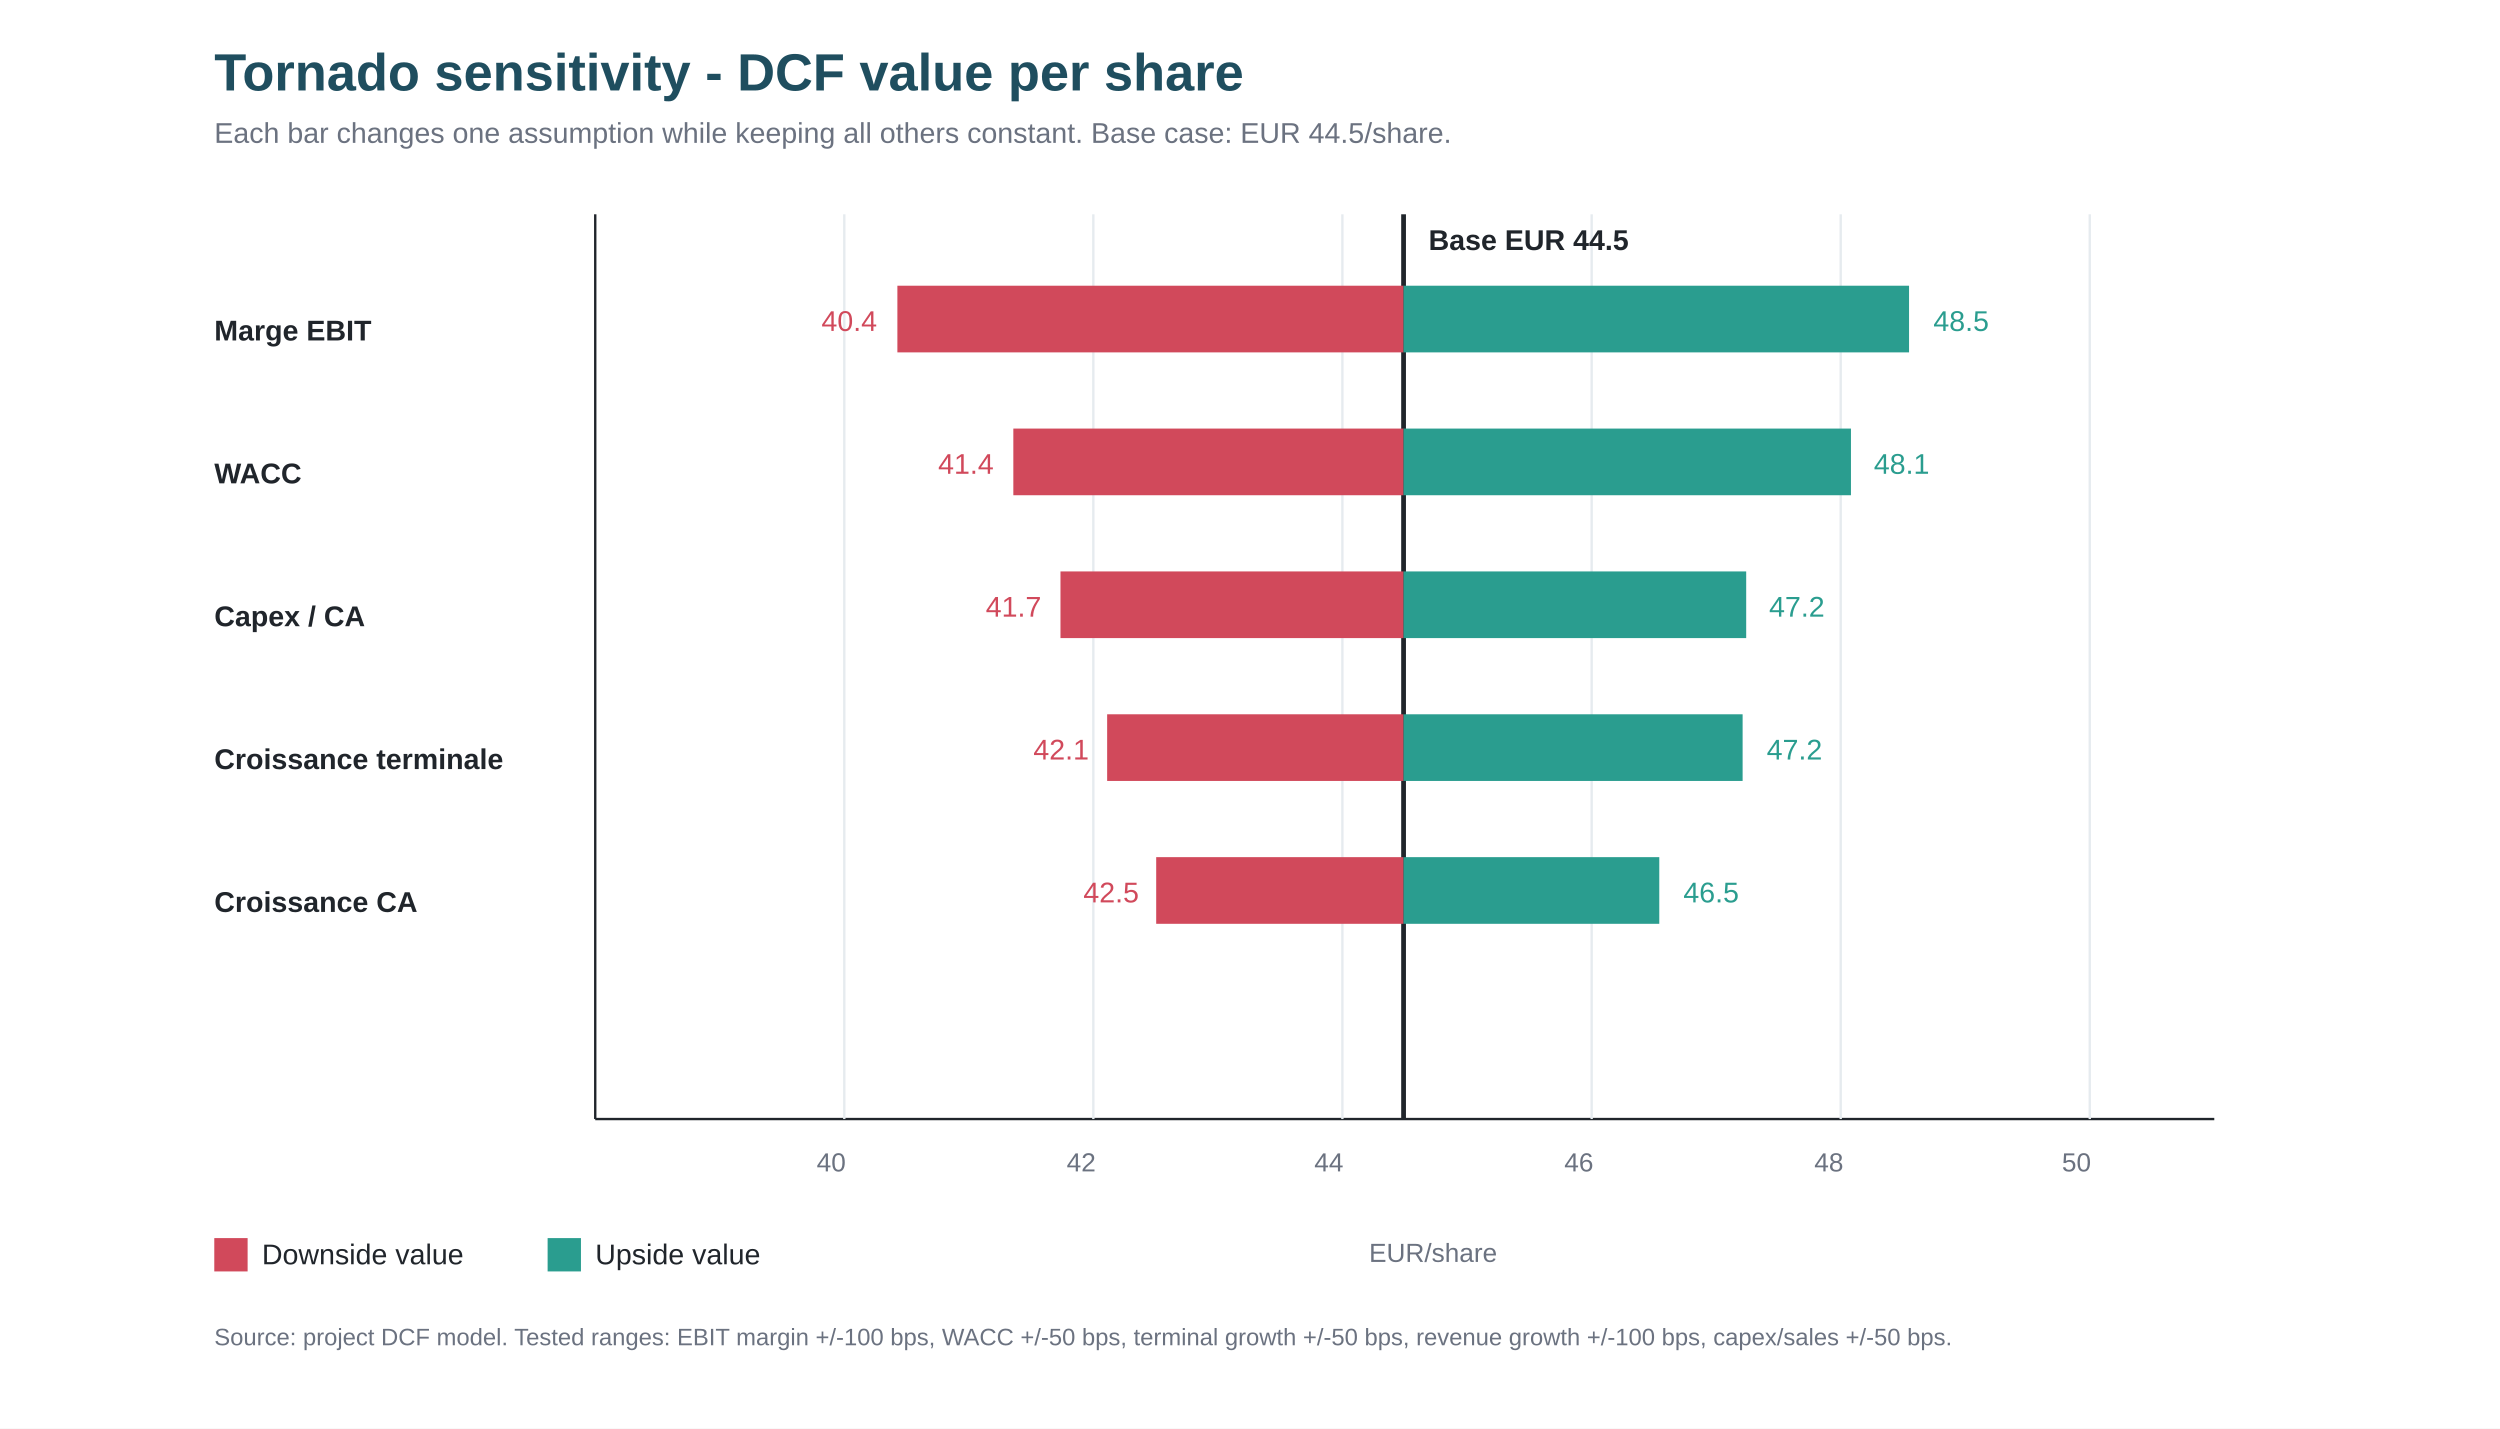
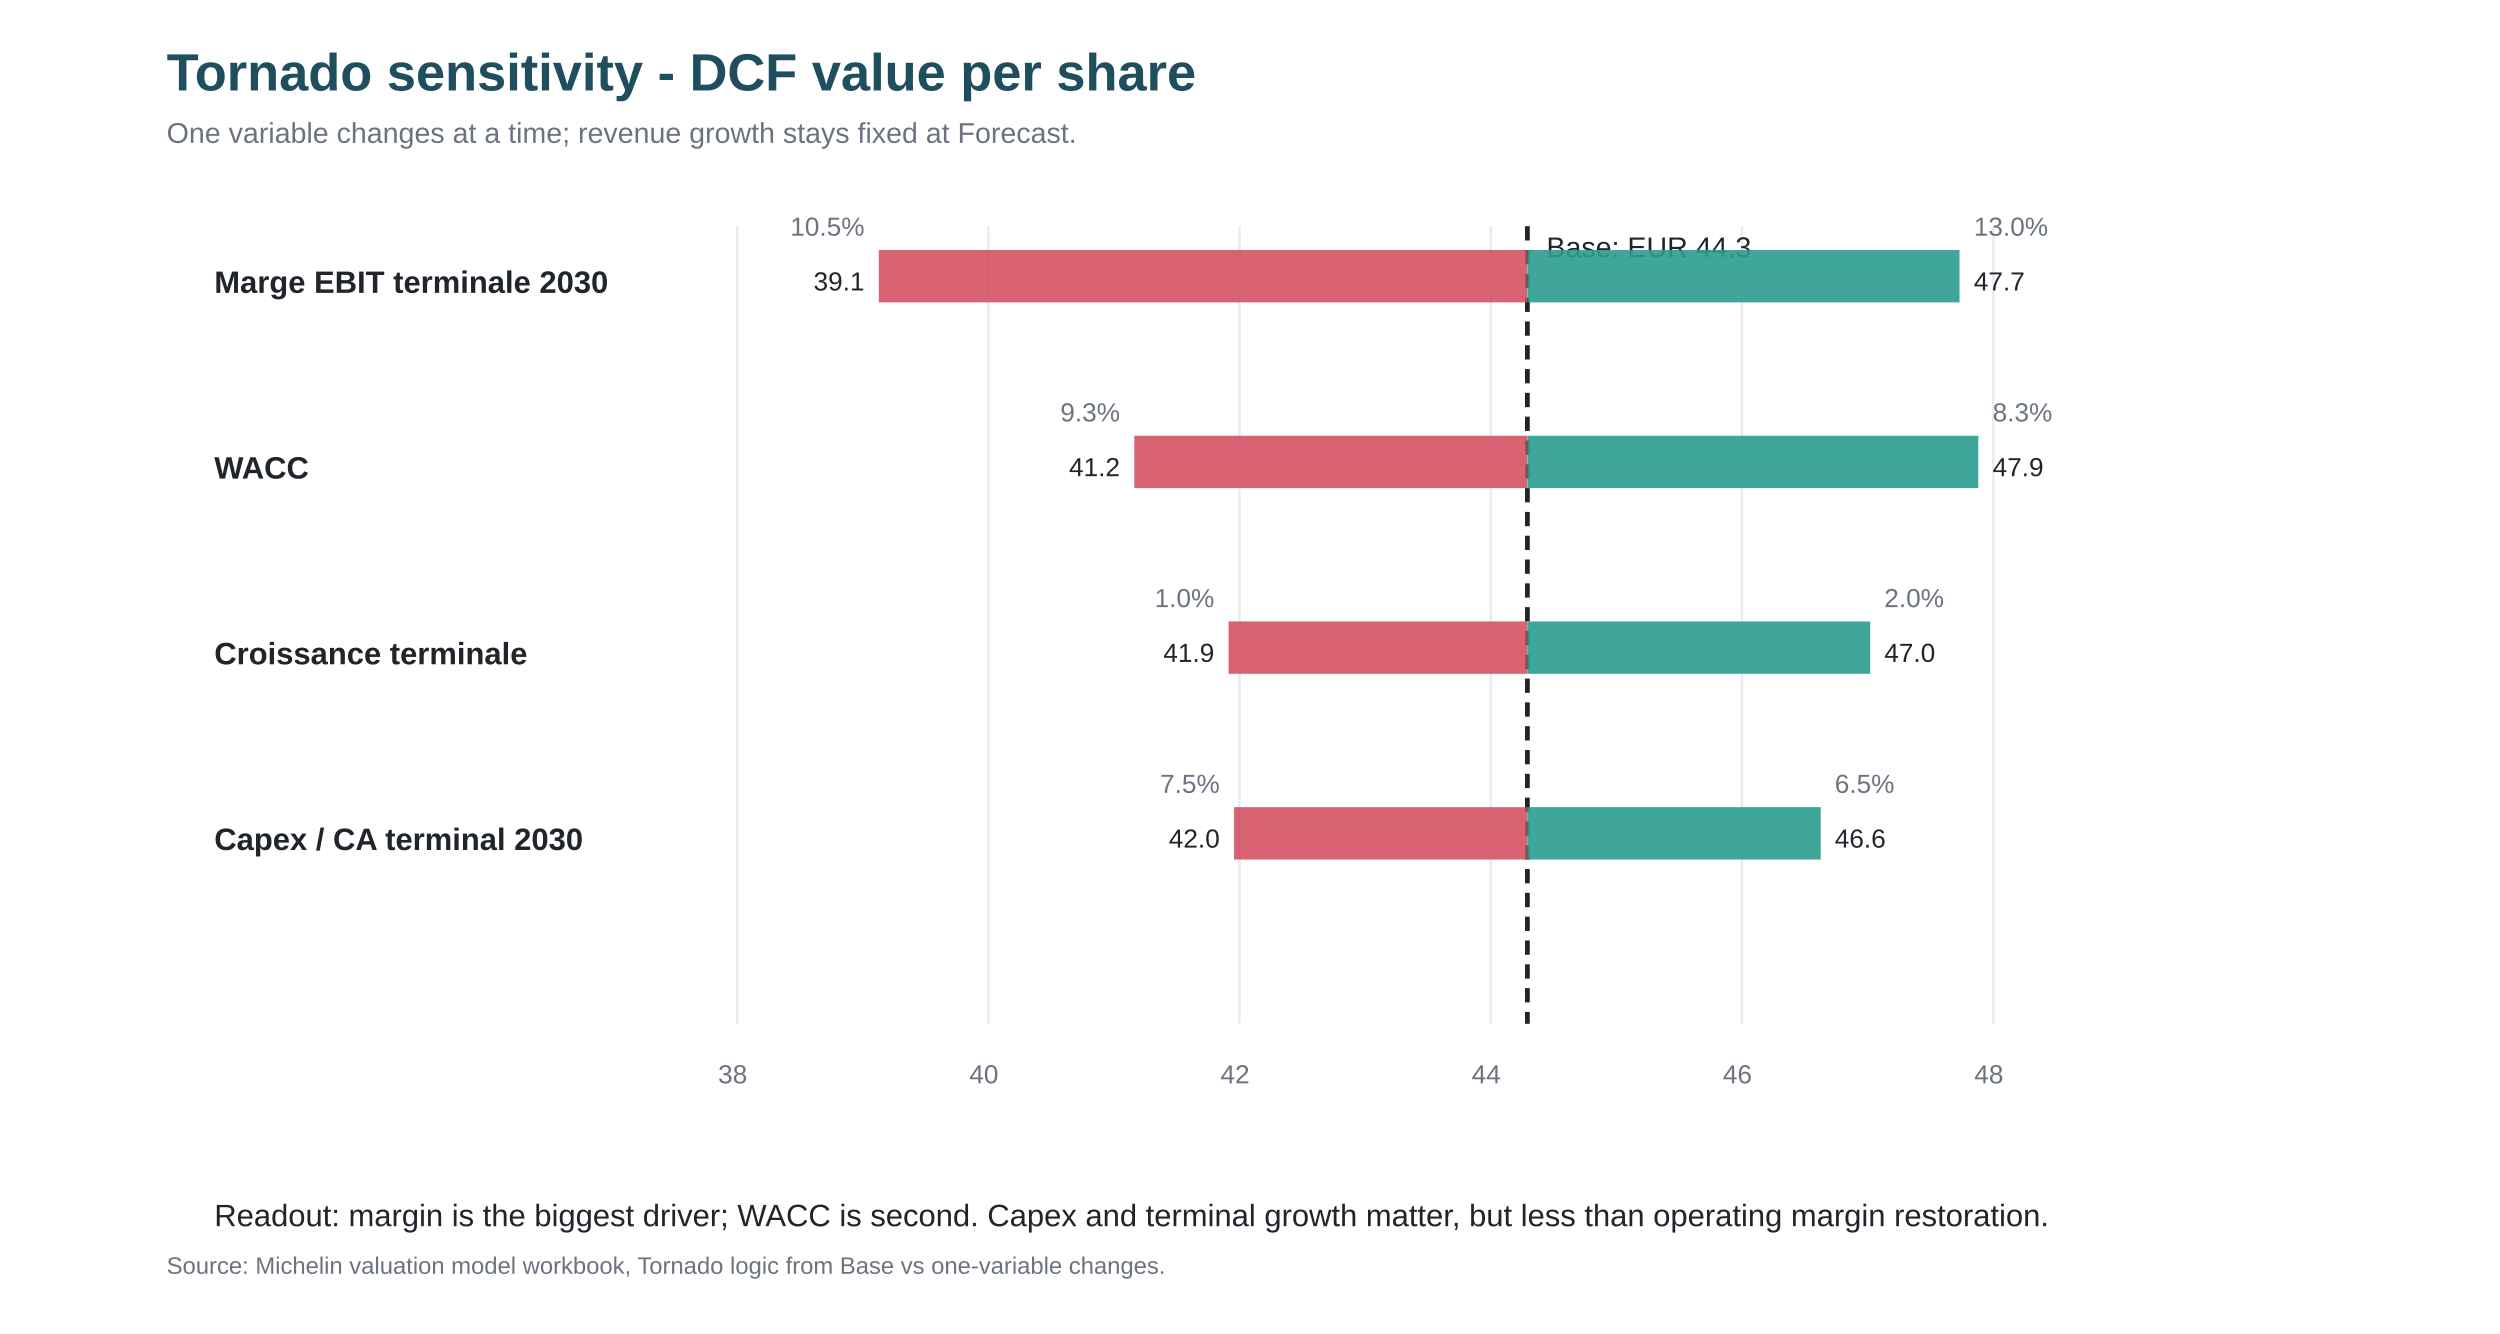
- <svg xmlns="http://www.w3.org/2000/svg" width="1050" height="600" viewBox="0 0 1050 600">
-   <rect width="1050" height="600" fill="#ffffff" />
-   <text x="90" y="38" font-family="Arial, Helvetica, sans-serif" font-size="22" font-weight="700" fill="#1F4E5F">Tornado sensitivity - DCF value per share</text>
-   <text x="90" y="60" font-family="Arial, Helvetica, sans-serif" font-size="12" fill="#6B7280">Each bar changes one assumption while keeping all others constant. Base case: EUR 44.5/share.</text>
-   <line x1="250" y1="90" x2="250" y2="470" stroke="#20252B" stroke-width="1" />
-   <line x1="250" y1="470" x2="930" y2="470" stroke="#20252B" stroke-width="1" />
-   <g font-family="Arial, Helvetica, sans-serif" font-size="11" fill="#6B7280">
-     <line x1="354.6" y1="90" x2="354.6" y2="470" stroke="#E6EBEF" />
-     <text x="343" y="492">40</text>
-     <line x1="459.2" y1="90" x2="459.2" y2="470" stroke="#E6EBEF" />
-     <text x="448" y="492">42</text>
-     <line x1="563.8" y1="90" x2="563.8" y2="470" stroke="#E6EBEF" />
-     <text x="552" y="492">44</text>
-     <line x1="668.5" y1="90" x2="668.5" y2="470" stroke="#E6EBEF" />
-     <text x="657" y="492">46</text>
-     <line x1="773.1" y1="90" x2="773.1" y2="470" stroke="#E6EBEF" />
-     <text x="762" y="492">48</text>
-     <line x1="877.7" y1="90" x2="877.7" y2="470" stroke="#E6EBEF" />
-     <text x="866" y="492">50</text>
-     <text x="575" y="530">EUR/share</text>
-   </g>
-   <line x1="589.5" y1="90" x2="589.5" y2="470" stroke="#20252B" stroke-width="2" />
-   <text x="600" y="105" font-family="Arial, Helvetica, sans-serif" font-size="12" font-weight="700" fill="#20252B">Base EUR 44.5</text>
-   <g font-family="Arial, Helvetica, sans-serif" font-size="12">
-     <text x="90" y="143" fill="#20252B" font-weight="700">Marge EBIT</text>
-     <rect x="376.9" y="120" width="212.6" height="28" fill="#D1495B" />
-     <rect x="589.5" y="120" width="212.3" height="28" fill="#2A9D8F" />
-     <text x="345" y="139" fill="#D1495B">40.4</text>
-     <text x="812" y="139" fill="#2A9D8F">48.5</text>
-     <text x="90" y="203" fill="#20252B" font-weight="700">WACC</text>
-     <rect x="425.6" y="180" width="163.9" height="28" fill="#D1495B" />
-     <rect x="589.5" y="180" width="187.9" height="28" fill="#2A9D8F" />
-     <text x="394" y="199" fill="#D1495B">41.4</text>
-     <text x="787" y="199" fill="#2A9D8F">48.1</text>
-     <text x="90" y="263" fill="#20252B" font-weight="700">Capex / CA</text>
-     <rect x="445.4" y="240" width="144.1" height="28" fill="#D1495B" />
-     <rect x="589.5" y="240" width="143.9" height="28" fill="#2A9D8F" />
-     <text x="414" y="259" fill="#D1495B">41.7</text>
-     <text x="743" y="259" fill="#2A9D8F">47.2</text>
-     <text x="90" y="323" fill="#20252B" font-weight="700">Croissance terminale</text>
-     <rect x="465.0" y="300" width="124.5" height="28" fill="#D1495B" />
-     <rect x="589.5" y="300" width="142.4" height="28" fill="#2A9D8F" />
-     <text x="434" y="319" fill="#D1495B">42.1</text>
-     <text x="742" y="319" fill="#2A9D8F">47.2</text>
-     <text x="90" y="383" fill="#20252B" font-weight="700">Croissance CA</text>
-     <rect x="485.6" y="360" width="103.9" height="28" fill="#D1495B" />
-     <rect x="589.5" y="360" width="107.4" height="28" fill="#2A9D8F" />
-     <text x="455" y="379" fill="#D1495B">42.5</text>
-     <text x="707" y="379" fill="#2A9D8F">46.5</text>
-   </g>
-   <g font-family="Arial, Helvetica, sans-serif" font-size="12" fill="#20252B">
-     <rect x="90" y="520" width="14" height="14" fill="#D1495B" />
-     <text x="110" y="531">Downside value</text>
-     <rect x="230" y="520" width="14" height="14" fill="#2A9D8F" />
-     <text x="250" y="531">Upside value</text>
-   </g>
-   <text x="90" y="565" font-family="Arial, Helvetica, sans-serif" font-size="10" fill="#6B7280">Source: project DCF model. Tested ranges: EBIT margin +/-100 bps, WACC +/-50 bps, terminal growth +/-50 bps, revenue growth +/-100 bps, capex/sales +/-50 bps.</text>
+ <svg xmlns="http://www.w3.org/2000/svg" width="1050" height="560" viewBox="0 0 1050 560">
+   <rect width="1050" height="560" fill="#ffffff" />
+   <text x="70" y="38" font-family="Arial, Helvetica, sans-serif" font-size="22" font-weight="700" fill="#1F4E5F">Tornado sensitivity - DCF value per share</text>
+   <text x="70" y="60" font-family="Arial, Helvetica, sans-serif" font-size="12" fill="#6B7280">One variable changes at a time; revenue growth stays fixed at Forecast.</text>
+   <line x1="309.6" y1="95" x2="309.6" y2="430" stroke="#E6EBEF" />
+   <text x="301.6" y="455" font-family="Arial" font-size="11" fill="#6B7280">38</text>
+   <line x1="415.1" y1="95" x2="415.1" y2="430" stroke="#E6EBEF" />
+   <text x="407.1" y="455" font-family="Arial" font-size="11" fill="#6B7280">40</text>
+   <line x1="520.6" y1="95" x2="520.6" y2="430" stroke="#E6EBEF" />
+   <text x="512.6" y="455" font-family="Arial" font-size="11" fill="#6B7280">42</text>
+   <line x1="626.1" y1="95" x2="626.1" y2="430" stroke="#E6EBEF" />
+   <text x="618.1" y="455" font-family="Arial" font-size="11" fill="#6B7280">44</text>
+   <line x1="731.6" y1="95" x2="731.6" y2="430" stroke="#E6EBEF" />
+   <text x="723.6" y="455" font-family="Arial" font-size="11" fill="#6B7280">46</text>
+   <line x1="837.2" y1="95" x2="837.2" y2="430" stroke="#E6EBEF" />
+   <text x="829.2" y="455" font-family="Arial" font-size="11" fill="#6B7280">48</text>
+   <line x1="641.5" y1="95" x2="641.5" y2="430" stroke="#20252B" stroke-width="2" stroke-dasharray="6 4" />
+   <text x="649.5" y="108" font-family="Arial" font-size="12" fill="#20252B">Base: EUR 44.3</text>
+   <text x="90" y="123" font-family="Arial" font-size="13" font-weight="700" fill="#20252B">Marge EBIT terminale 2030</text>
+   <rect x="369.1" y="105" width="272.3" height="22" fill="#D1495B" opacity="0.85" />
+   <rect x="641.5" y="105" width="181.5" height="22" fill="#2A9D8F" opacity="0.90" />
+   <text x="363.1" y="99" text-anchor="end" font-family="Arial" font-size="11" fill="#6B7280">10.5%</text>
+   <text x="829.0" y="99" font-family="Arial" font-size="11" fill="#6B7280">13.0%</text>
+   <text x="363.1" y="122" text-anchor="end" font-family="Arial" font-size="11" fill="#20252B">39.1</text>
+   <text x="829.0" y="122" font-family="Arial" font-size="11" fill="#20252B">47.7</text>
+   <text x="90" y="201" font-family="Arial" font-size="13" font-weight="700" fill="#20252B">WACC</text>
+   <rect x="476.4" y="183" width="165.0" height="22" fill="#D1495B" opacity="0.85" />
+   <rect x="641.5" y="183" width="189.4" height="22" fill="#2A9D8F" opacity="0.90" />
+   <text x="470.4" y="177" text-anchor="end" font-family="Arial" font-size="11" fill="#6B7280">9.3%</text>
+   <text x="836.9" y="177" font-family="Arial" font-size="11" fill="#6B7280">8.3%</text>
+   <text x="470.4" y="200" text-anchor="end" font-family="Arial" font-size="11" fill="#20252B">41.2</text>
+   <text x="836.9" y="200" font-family="Arial" font-size="11" fill="#20252B">47.9</text>
+   <text x="90" y="279" font-family="Arial" font-size="13" font-weight="700" fill="#20252B">Croissance terminale</text>
+   <rect x="516.0" y="261" width="125.5" height="22" fill="#D1495B" opacity="0.85" />
+   <rect x="641.5" y="261" width="144.0" height="22" fill="#2A9D8F" opacity="0.90" />
+   <text x="510.0" y="255" text-anchor="end" font-family="Arial" font-size="11" fill="#6B7280">1.0%</text>
+   <text x="791.4" y="255" font-family="Arial" font-size="11" fill="#6B7280">2.0%</text>
+   <text x="510.0" y="278" text-anchor="end" font-family="Arial" font-size="11" fill="#20252B">41.9</text>
+   <text x="791.4" y="278" font-family="Arial" font-size="11" fill="#20252B">47.0</text>
+   <text x="90" y="357" font-family="Arial" font-size="13" font-weight="700" fill="#20252B">Capex / CA terminal 2030</text>
+   <rect x="518.3" y="339" width="123.2" height="22" fill="#D1495B" opacity="0.85" />
+   <rect x="641.5" y="339" width="123.2" height="22" fill="#2A9D8F" opacity="0.90" />
+   <text x="512.3" y="333" text-anchor="end" font-family="Arial" font-size="11" fill="#6B7280">7.5%</text>
+   <text x="770.6" y="333" font-family="Arial" font-size="11" fill="#6B7280">6.5%</text>
+   <text x="512.3" y="356" text-anchor="end" font-family="Arial" font-size="11" fill="#20252B">42.0</text>
+   <text x="770.6" y="356" font-family="Arial" font-size="11" fill="#20252B">46.6</text>
+   <text x="90" y="515" font-family="Arial" font-size="13" fill="#20252B">Readout: margin is the biggest driver; WACC is second. Capex and terminal growth matter, but less than operating margin restoration.</text>
+   <text x="70" y="535" font-family="Arial, Helvetica, sans-serif" font-size="10" fill="#6B7280">Source: Michelin valuation model workbook, Tornado logic from Base vs one-variable changes.</text>
</svg>
